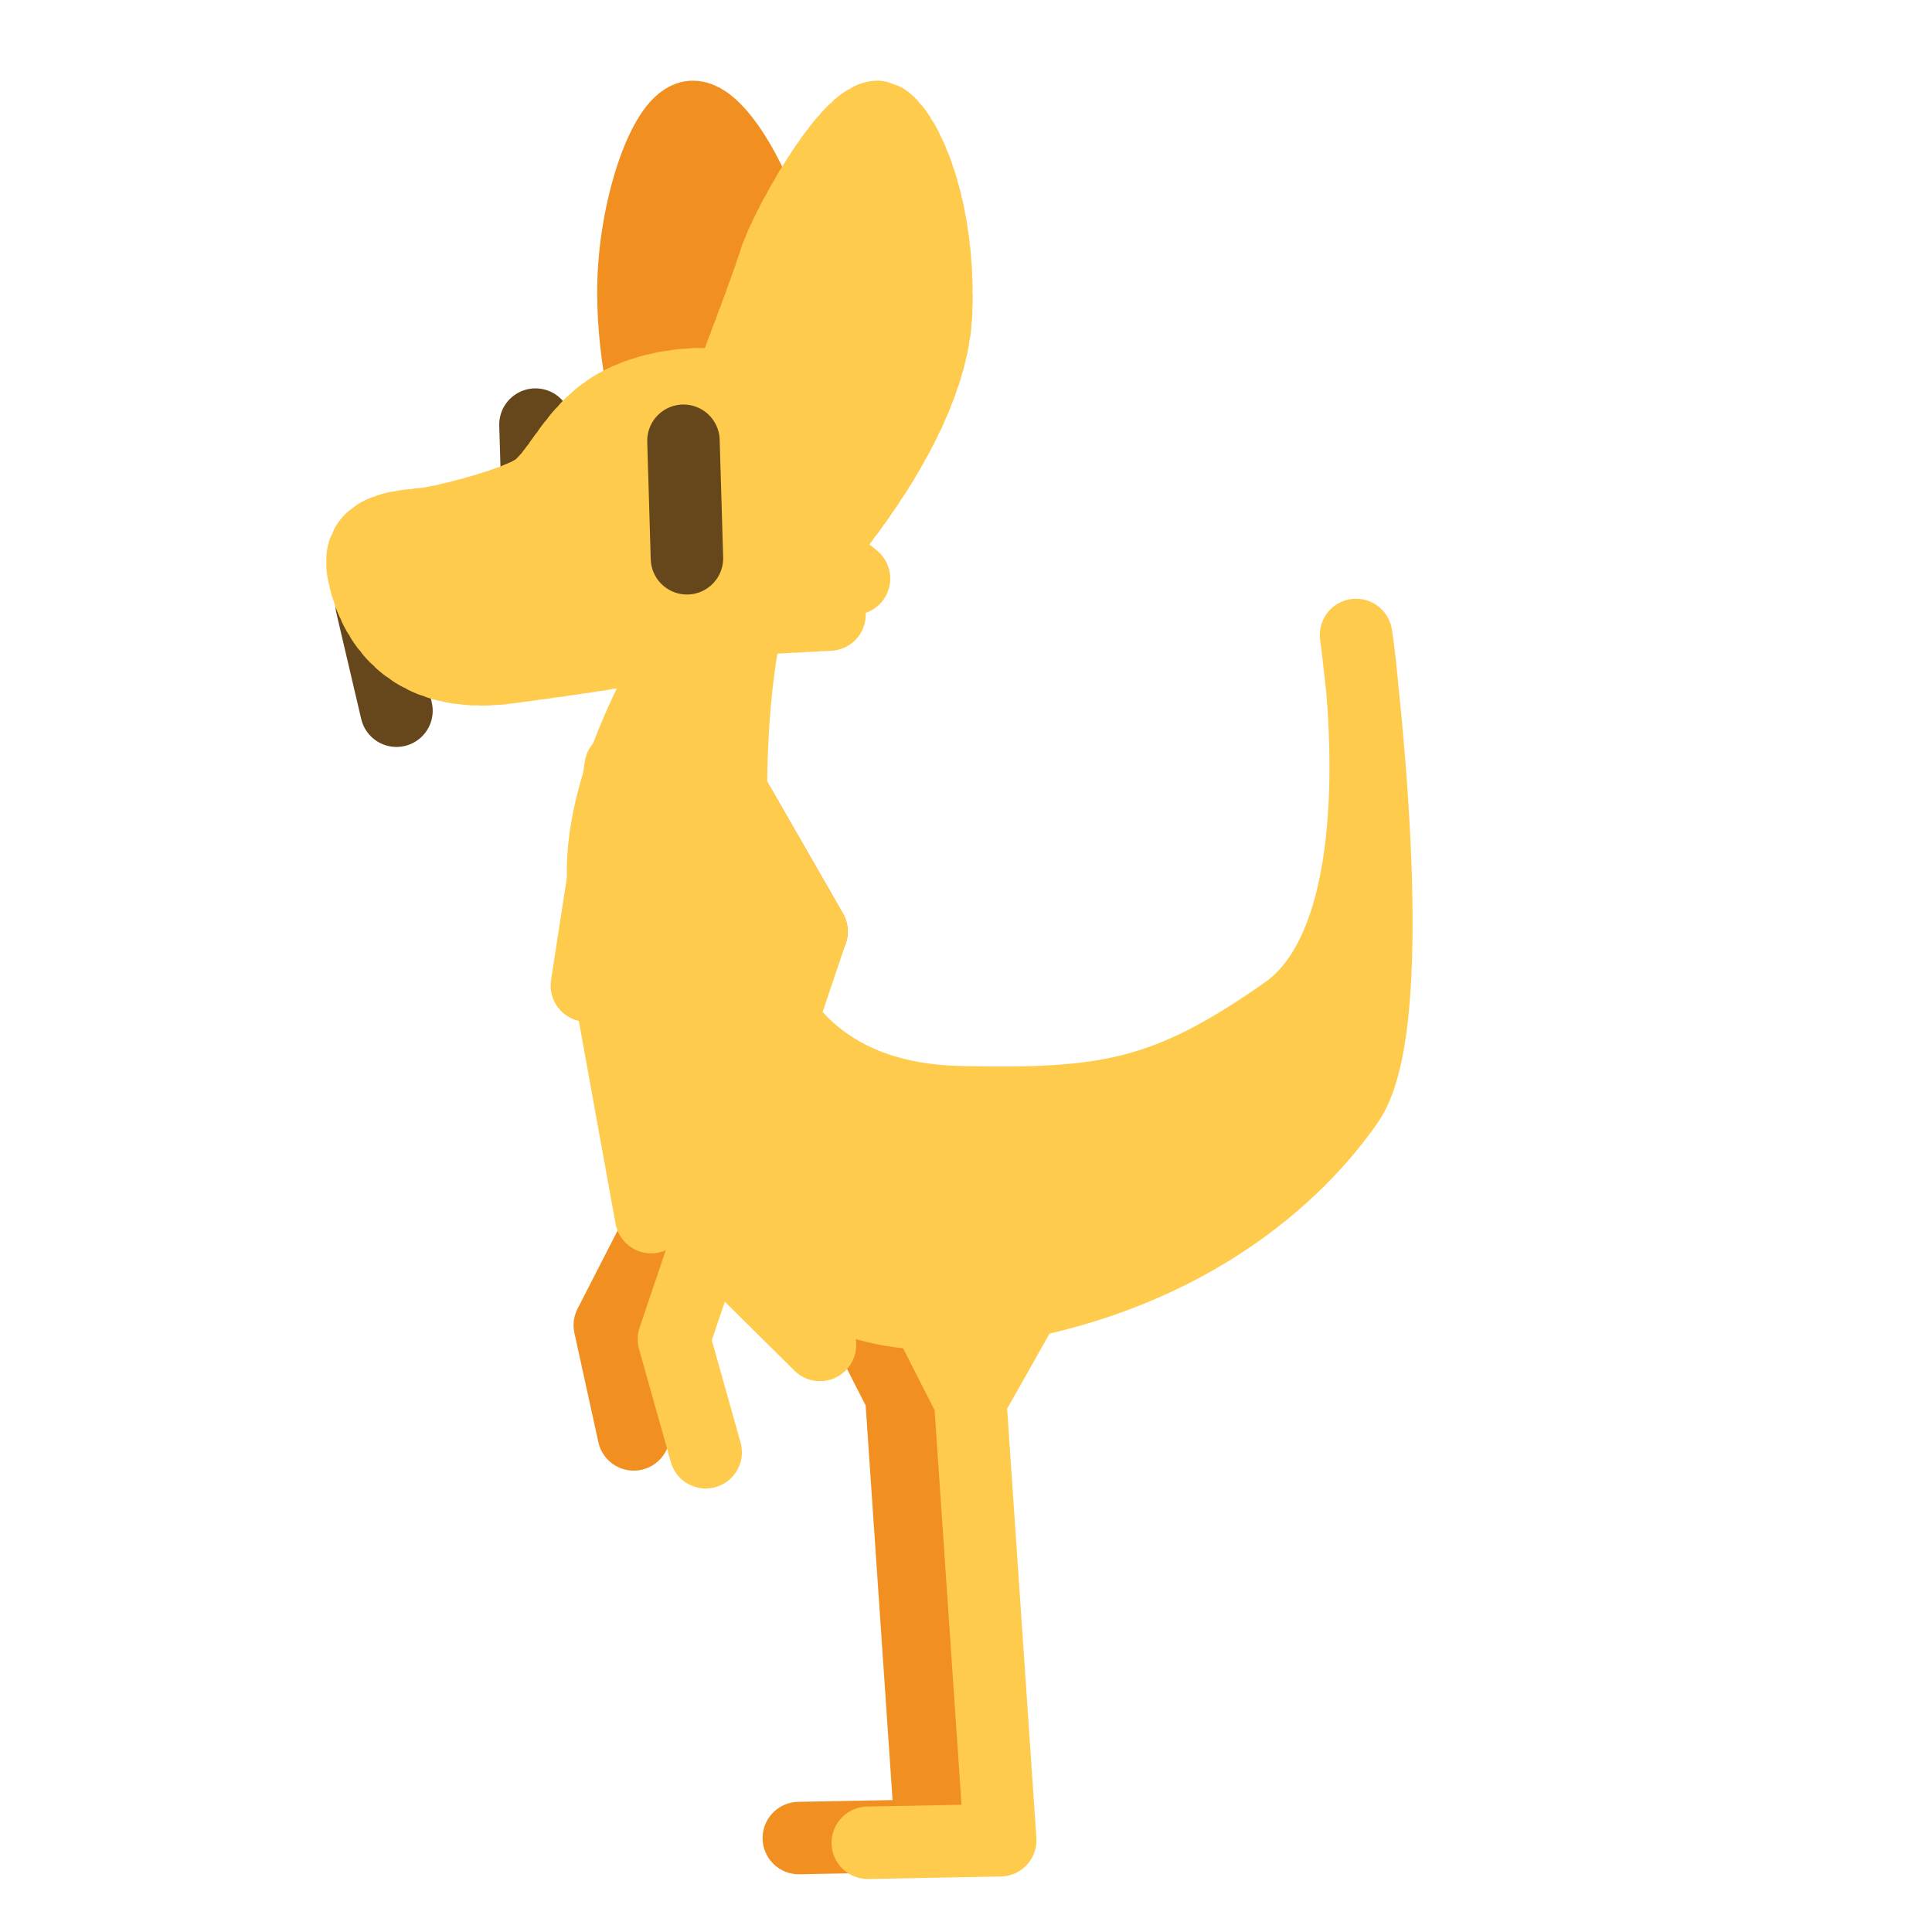
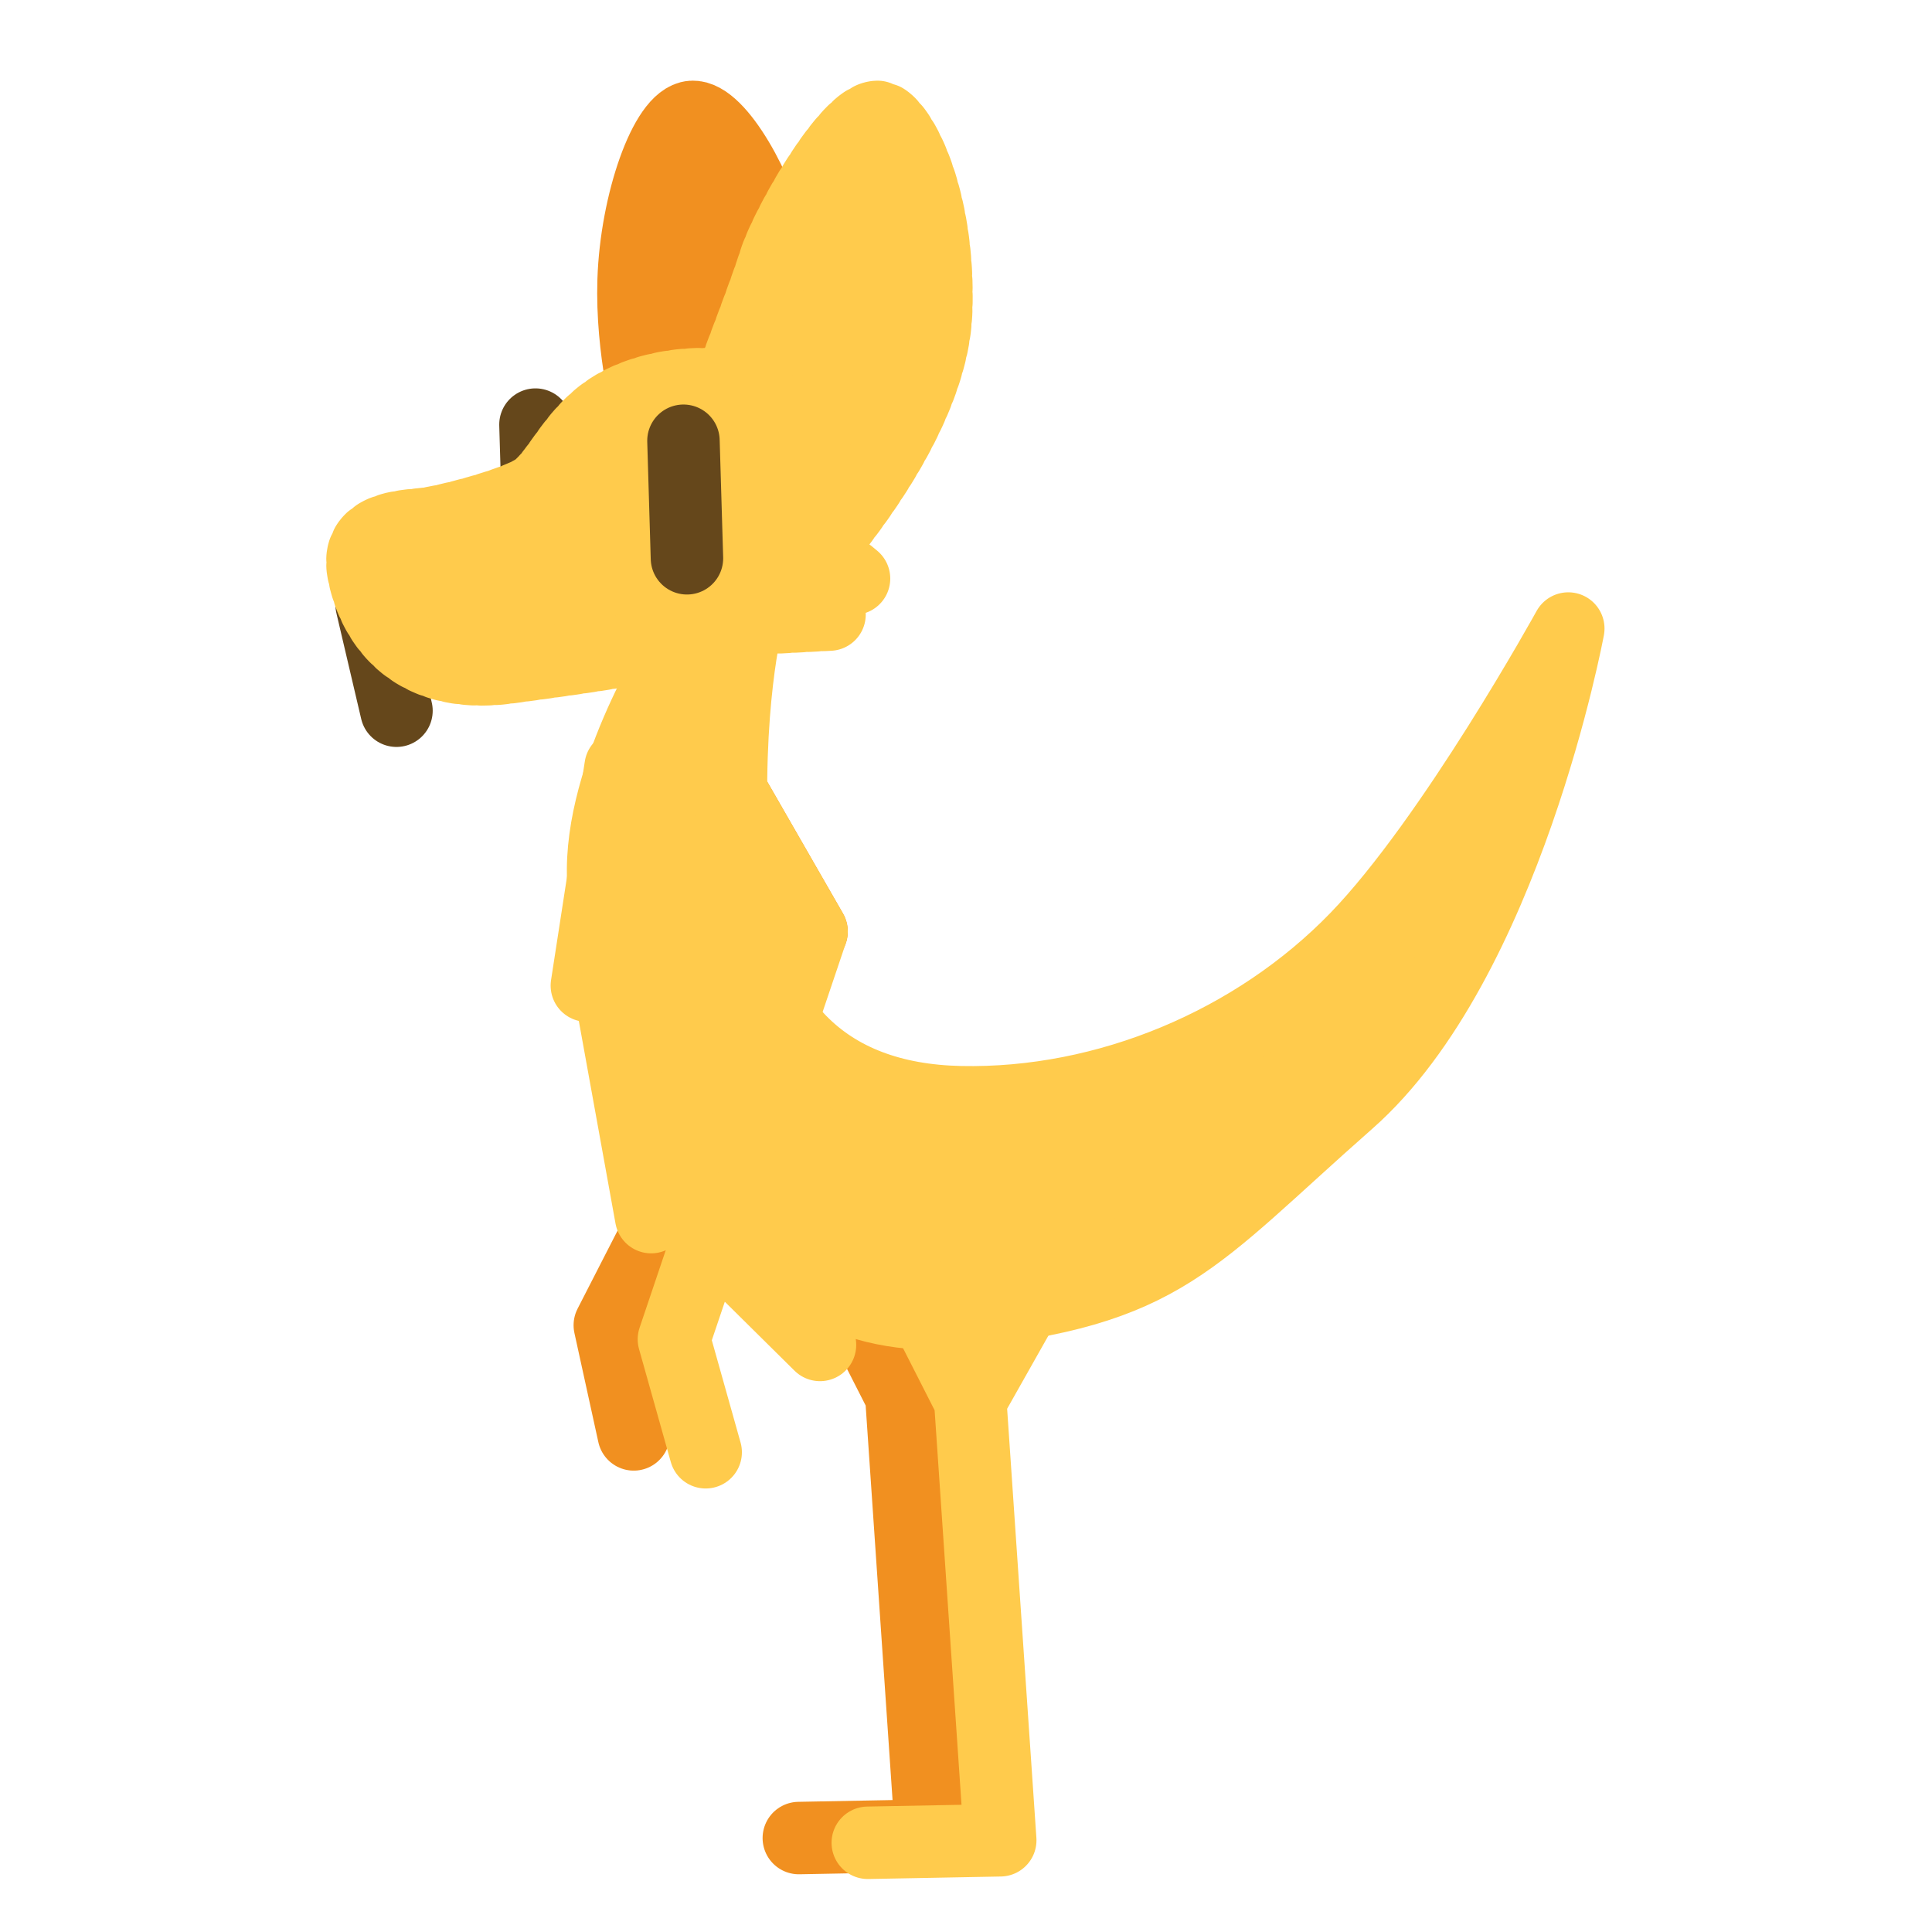
<svg xmlns="http://www.w3.org/2000/svg" version="1.1" id="svg824" width="1706.667" height="1706.667" viewBox="0 0 1706.667 1706.667">
  <defs id="defs828" />
  <g id="layer1" style="display:inline">
    <path style="display:inline;fill:none;fill-opacity:1;stroke:#f19020;stroke-width:64;stroke-linecap:round;stroke-linejoin:round;stroke-opacity:1;paint-order:fill markers stroke;stop-color:#000000" d="M 559.821,1267.103 538.681,1170.676 716.892,822.854 618.023,650.746" id="path14378-2" />
    <path style="display:inline;fill:none;fill-opacity:1;stroke:#f19020;stroke-width:64;stroke-linecap:round;stroke-linejoin:round;stroke-opacity:1;paint-order:fill markers stroke;stop-color:#000000" d="m 705.654,1623.675 117.016,-2.208 -26.494,-388.581 -92.971,-182.717 195.291,1.42 -102.32,181.297" id="path10187-8" />
-     <path style="fill:#ffcb4c;fill-opacity:1;stroke:#ffcb4c;stroke-width:64;stroke-linecap:round;stroke-linejoin:round;stroke-opacity:1;paint-order:fill markers stroke;stop-color:#000000" d="m 598.772,576.248 c 0,0 -74.444,116.585 -65.246,209.035 10.529,183.107 129.01,392.746 312.525,373.837 183.516,-18.909 293.252,-111.228 344.881,-185.873 51.628,-74.645 6.962,-412.339 6.962,-412.339 0,0 42.451,259.778 -62.102,333.074 -105.351,73.856 -158.145,82.444 -287.533,79.679 C 729.704,971.128 655.433,902.802 647.344,757.292 639.895,623.286 660.266,546.817 660.266,546.817" id="path2053" />
+     <path style="fill:#ffcb4c;fill-opacity:1;stroke:#ffcb4c;stroke-width:64;stroke-linecap:round;stroke-linejoin:round;stroke-opacity:1;paint-order:fill markers stroke;stop-color:#000000" d="m 598.772,576.248 c 0,0 -74.444,116.585 -65.246,209.035 10.529,183.107 129.01,392.746 312.525,373.837 183.516,-18.909 205.194,-62.938 344.881,-185.873 139.687,-122.935 194.441,-418.021 194.441,-418.021 0,0 -102.419,185.923 -187.088,273.422 -89.469,92.46 -220.638,147.777 -350.026,145.013 C 729.704,971.128 655.433,902.802 647.344,757.292 639.895,623.286 660.266,546.817 660.266,546.817" id="path2053" />
    <path style="fill:none;fill-opacity:1;stroke:#ffcb4c;stroke-width:64;stroke-linecap:round;stroke-linejoin:round;stroke-opacity:1;paint-order:fill markers stroke;stop-color:#000000" d="m 766.568,1627.859 117.016,-2.208 -26.494,-388.581 -92.971,-182.717 195.291,1.42 -102.32,181.297" id="path10187" />
    <path style="fill:none;fill-opacity:1;stroke:#ffcb4c;stroke-width:64;stroke-linecap:round;stroke-linejoin:round;stroke-opacity:1;paint-order:fill markers stroke;stop-color:#000000" d="M 623.377,1282.881 595.314,1183.087 716.892,822.854 618.023,650.746" id="path14378" />
    <g id="g31027" transform="translate(190.3197)" style="display:inline">
      <path style="display:inline;fill:none;stroke:#65471b;stroke-width:64;stroke-linecap:round;stroke-linejoin:round;stroke-opacity:1;paint-order:fill markers stroke;stop-color:#000000" d="m 282.689,375.071 3.089,103.832" id="path1517-8" />
      <path style="fill:none;stroke:#65471b;stroke-width:64;stroke-linecap:round;stroke-linejoin:round;stroke-opacity:1;paint-order:fill markers stroke;stop-color:#000000" d="m 137.991,534.299 21.93,93.524" id="path1858" />
      <path style="fill:#f19020;fill-opacity:1;stroke:#f19020;stroke-width:64;stroke-linecap:round;stroke-miterlimit:4;stroke-dasharray:none;stroke-dashoffset:0;stroke-opacity:1;paint-order:fill markers stroke;stop-color:#000000" d="m 383.618,368.369 c 0,0 -16.264,-58.369 -14.222,-120.846 2.246,-68.731 28.445,-142.749 51.65,-144.26 23.205,-1.511 60.632,65.71 70.363,113.293 9.731,47.583 -1.497,152.568 -1.497,152.568 z" id="path1640" />
      <path style="display:none;fill:#123456;fill-opacity:1;stroke:#123456;stroke-width:64;stroke-linecap:round;stroke-linejoin:round;stroke-opacity:1;paint-order:fill markers stroke;stop-color:#000000" d="m 613.568,322.407 56.812,427.509 -58.232,-69.594 -34.087,61.073 -48.29,-96.58 -34.087,46.87 -4.261,-288.32 z" id="path30938" />
      <path id="path1148" style="display:inline;fill:#ffcb4c;stroke:#ffcb4c;stroke-width:64;stroke-linecap:round;stroke-linejoin:round;stroke-miterlimit:4;stroke-dasharray:6.4, 6.4;stroke-dashoffset:0;stroke-opacity:1;paint-order:fill markers stroke;stop-color:#000000" d="m 539.601,477.494 c 0,0 -0.037,-3.702 -0.323,-9.722 -0.143,-3.01 -0.348,-6.599 -0.642,-10.595 -0.294,-3.996 -0.678,-8.399 -1.177,-13.036 -0.499,-4.636 -1.115,-9.506 -1.873,-14.437 -0.758,-4.931 -1.658,-9.922 -2.727,-14.801 -0.535,-2.44 -1.112,-4.851 -1.734,-7.213 -0.623,-2.362 -1.291,-4.674 -2.008,-6.915 -0.717,-2.241 -1.483,-4.41 -2.301,-6.487 -0.818,-2.077 -1.689,-4.061 -2.616,-5.93 -0.926,-1.869 -2.012,-3.69 -3.234,-5.46 -1.222,-1.77 -2.581,-3.491 -4.051,-5.16 -1.471,-1.669 -3.054,-3.287 -4.726,-4.853 -1.672,-1.566 -3.433,-3.079 -5.26,-4.538 -1.827,-1.459 -3.718,-2.865 -5.652,-4.216 -1.934,-1.351 -3.909,-2.647 -5.903,-3.887 -3.987,-2.48 -8.048,-4.737 -11.992,-6.76 -3.944,-2.023 -7.773,-3.811 -11.297,-5.357 -3.524,-1.546 -6.744,-2.848 -9.471,-3.898 -5.453,-2.099 -8.935,-3.188 -8.935,-3.188 -36.22,-5.469 -78.716,2.384 -105.992,20.53 -34.334,22.841 -46.41,60.423 -67.37,72.508 -20.959,12.085 -76.352,26.434 -95.065,28.7 -18.714,2.266 -62.129,2.266 -54.644,42.296 7.485,40.03 38.176,96.677 128.001,84.592 89.826,-12.085 106.294,-15.106 181.897,-30.212 7.763,-1.551 18.257,-6.267 29.438,-12.639 l 72.511,-3.909 -31.506,-25.744 c 1.817,-1.656 3.594,-3.325 5.3,-5.007 l 48.169,-0.812 -28.778,-23.833 c 1.18,-2.242 2.197,-4.454 2.925,-6.605 0.357,-1.054 0.689,-2.267 1.033,-3.413 z" />
      <path style="display:none;fill:#123456;fill-opacity:1;stroke:#123456;stroke-width:64;stroke-linecap:round;stroke-linejoin:round;stroke-opacity:1;paint-order:fill markers stroke;stop-color:#000000" d="m 326.762,347.09 c -38.926,-28.121 -95.275,-32.286 -164.485,-18.767 53.193,-54.199 122.017,-91.203 213.057,-103.769 -8.5,-22.368 -50.666,-20.688 -83.898,-25.39 71.85,-34.616 149.122,-28.562 228.512,-6.624 11.487,33.486 35.339,66.971 -33.118,100.457 -56.188,-3.203 -111.36,1.205 -160.069,54.092 z" id="path30246" />
      <path id="path13483" style="display:inline;fill:#ffcb4c;stroke:#ffcb4c;stroke-width:64;stroke-linecap:round;stroke-linejoin:round;stroke-miterlimit:4;stroke-dasharray:6.4, 6.4;stroke-dashoffset:0;stroke-opacity:1;paint-order:fill markers stroke;stop-color:#000000" d="m 584.978,103.263 c -26.948,0 -81.298,97.452 -90.575,126.889 -8.259,26.209 -33.54,92.191 -40.723,110.889 0,0 3.481,1.088 8.935,3.188 2.727,1.05 5.946,2.352 9.471,3.898 3.524,1.546 7.353,3.335 11.297,5.357 3.944,2.023 8.005,4.279 11.992,6.76 1.994,1.24 3.969,2.536 5.903,3.887 1.934,1.351 3.825,2.757 5.652,4.216 1.826,1.459 3.588,2.973 5.26,4.538 1.672,1.566 3.255,3.184 4.726,4.853 1.471,1.669 2.829,3.39 4.051,5.16 1.222,1.77 2.308,3.591 3.234,5.46 0.926,1.869 1.797,3.853 2.616,5.93 0.818,2.077 1.584,4.246 2.301,6.487 0.717,2.241 1.385,4.553 2.008,6.915 0.623,2.362 1.2,4.774 1.734,7.213 1.069,4.879 1.969,9.871 2.727,14.801 0.758,4.931 1.373,9.8 1.873,14.437 0.499,4.636 0.883,9.039 1.177,13.036 0.294,3.996 0.499,7.586 0.642,10.595 0.286,6.02 0.323,9.722 0.323,9.722 32.84,-40.207 94.019,-124.865 97.026,-201.27 4.117,-104.607 -34.174,-172.961 -51.649,-172.961 z" />
      <path style="fill:none;stroke:#65471b;stroke-width:64;stroke-linecap:round;stroke-linejoin:round;stroke-opacity:1;paint-order:fill markers stroke;stop-color:#000000" d="m 413.424,389.344 3.089,103.832" id="path1517" />
    </g>
-     <path style="display:none;fill:#123456;fill-opacity:1;stroke:#123456;stroke-width:64;stroke-linecap:round;stroke-linejoin:round;stroke-opacity:1;paint-order:fill markers stroke;stop-color:#000000" d="m 1213.133,616.659 c -35.895,3.533 -72.296,-3.285 -110.984,-57.058 24.639,-77.519 15.915,-153.413 2.499,-229.077 61.348,37.155 113.294,85.566 141.76,162.088 11.313,40.565 9.28,81.596 -33.275,124.047 z" id="path31499" />
+     <path style="display:none;fill:#123456;fill-opacity:1;stroke:#123456;stroke-width:64;stroke-linecap:round;stroke-linejoin:round;stroke-opacity:1;paint-order:fill markers stroke;stop-color:#000000" d="m 1350.789,670.672 c -32.404,-15.841 -59.803,-40.756 -64.495,-106.834 61.672,-53.036 94.097,-122.207 122.408,-193.646 32.702,63.833 51.492,132.309 35.539,212.38 -11.671,40.463 -34.946,74.316 -93.452,88.1 z" id="path31499" />
    <path style="fill:#ffcb4c;fill-opacity:1;stroke:#ffcb4c;stroke-width:64;stroke-linecap:round;stroke-linejoin:round;stroke-opacity:1;paint-order:fill markers stroke;stop-color:#000000" d="m 548.234,677.481 -29.826,193.16 24.145,-35.507" id="path964" />
    <path style="fill:#ffcb4c;fill-opacity:1;stroke:#ffcb4c;stroke-width:64;stroke-linecap:round;stroke-linejoin:round;stroke-opacity:1;paint-order:fill markers stroke;stop-color:#000000" d="m 542.553,894.787 32.667,180.378 31.247,-24.145" id="path5564" />
    <path style="fill:#ffcb4c;fill-opacity:1;stroke:#ffcb4c;stroke-width:64;stroke-linecap:round;stroke-linejoin:round;stroke-opacity:1;paint-order:fill markers stroke;stop-color:#000000" d="m 657.597,1122.034 66.754,66.044" id="path6398" />
  </g>
</svg>
